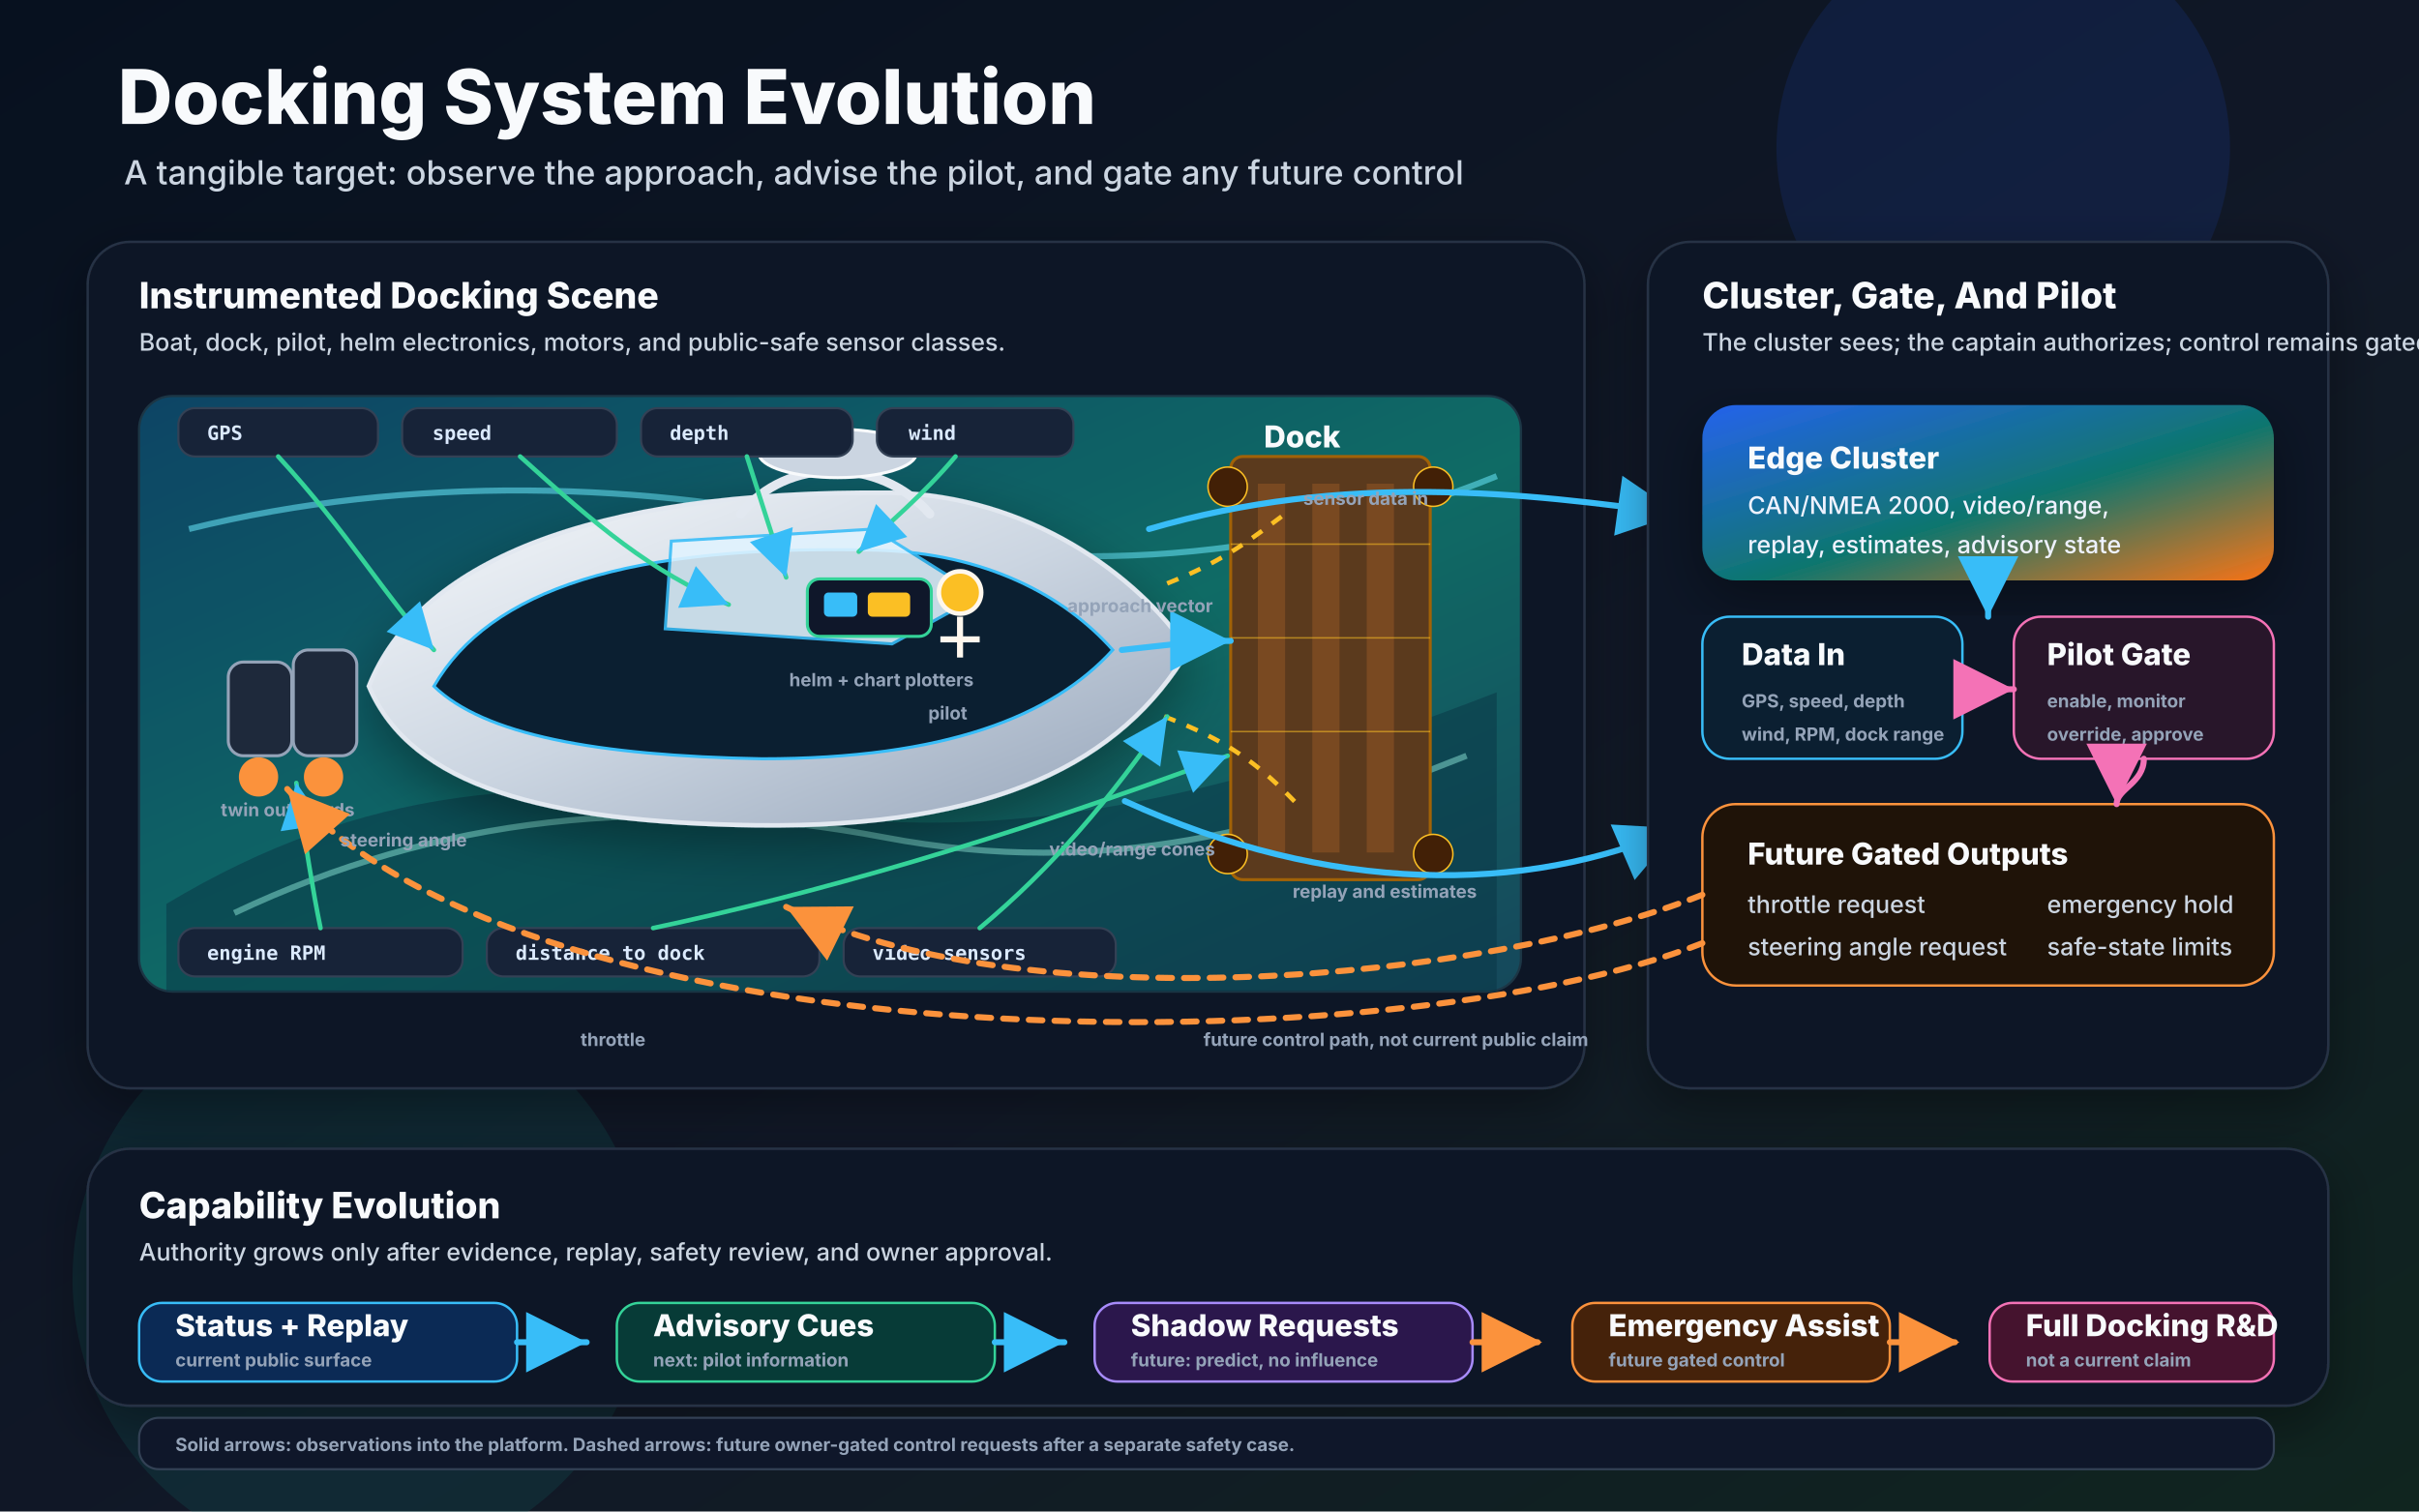
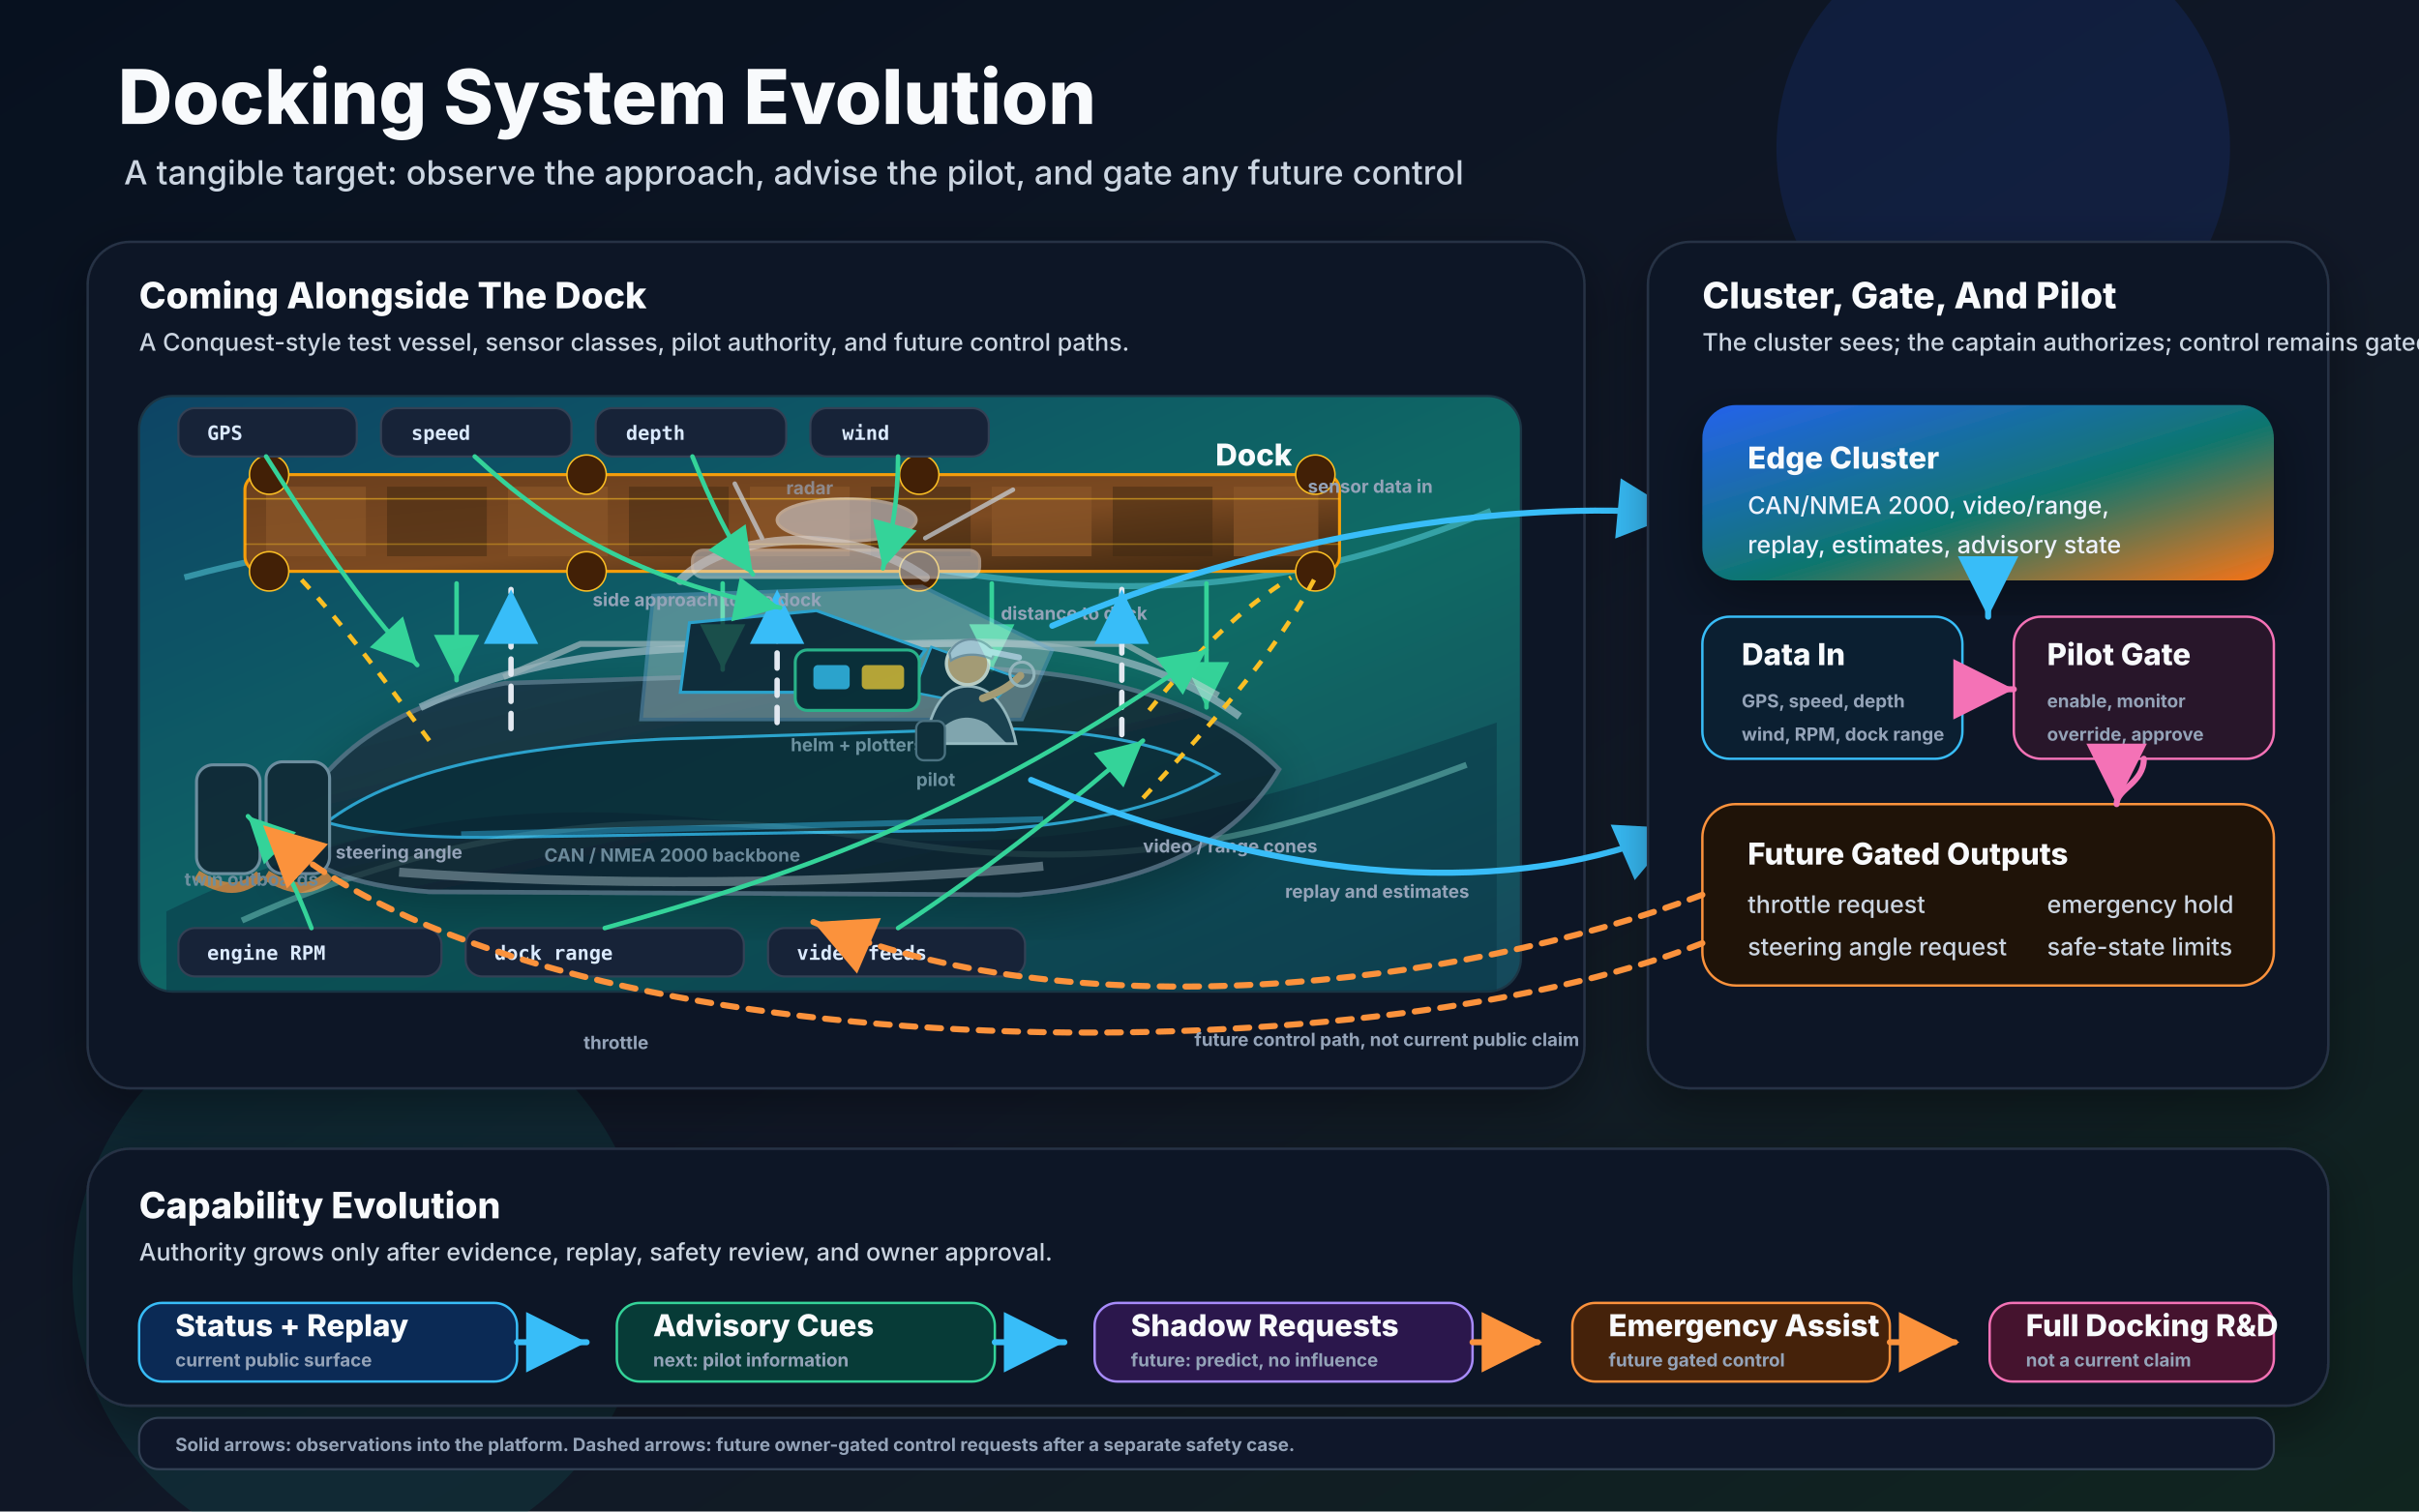
<svg xmlns="http://www.w3.org/2000/svg" width="1600" height="1000" viewBox="0 0 1600 1000" role="img" aria-labelledby="title desc">
  <defs>
    <linearGradient id="bg" x1="0" y1="0" x2="1" y2="1">
      <stop offset="0" stop-color="#07111f" />
      <stop offset="0.56" stop-color="#111827" />
      <stop offset="1" stop-color="#10251f" />
    </linearGradient>
    <linearGradient id="water" x1="0" y1="0" x2="1" y2="1">
      <stop offset="0" stop-color="#0c4a6e" />
-       <stop offset="0.55" stop-color="#0f766e" />
+       <stop offset="0.58" stop-color="#0f766e" />
      <stop offset="1" stop-color="#164e63" />
    </linearGradient>
-     <linearGradient id="hull" x1="0" y1="0" x2="1" y2="1">
-       <stop offset="0" stop-color="#f8fafc" />
-       <stop offset="0.5" stop-color="#cbd5e1" />
-       <stop offset="1" stop-color="#94a3b8" />
+     <linearGradient id="dockWood" x1="0" y1="0" x2="1" y2="1">
+       <stop offset="0" stop-color="#6b3f1d" />
+       <stop offset="0.55" stop-color="#7c4a21" />
+       <stop offset="1" stop-color="#3b250f" />
+     </linearGradient>
+     <linearGradient id="darkHull" x1="0" y1="0" x2="1" y2="1">
+       <stop offset="0" stop-color="#243244" />
+       <stop offset="0.58" stop-color="#111827" />
+       <stop offset="1" stop-color="#0b1220" />
    </linearGradient>
    <linearGradient id="cluster" x1="0" y1="0" x2="1" y2="1">
      <stop offset="0" stop-color="#2563eb" />
      <stop offset="0.55" stop-color="#0f766e" />
      <stop offset="1" stop-color="#f97316" />
    </linearGradient>
    <filter id="shadow" x="-20%" y="-20%" width="140%" height="140%">
      <feDropShadow dx="0" dy="12" stdDeviation="18" flood-color="#000000" flood-opacity="0.36" />
    </filter>
    <marker id="arrowData" markerWidth="14" markerHeight="14" refX="10" refY="5" orient="auto" markerUnits="strokeWidth">
      <path d="M0,0 L10,5 L0,10 z" fill="#38bdf8" />
+     </marker>
+     <marker id="arrowSense" markerWidth="14" markerHeight="14" refX="10" refY="5" orient="auto" markerUnits="strokeWidth">
+       <path d="M0,0 L10,5 L0,10 z" fill="#34d399" />
    </marker>
    <marker id="arrowControl" markerWidth="14" markerHeight="14" refX="10" refY="5" orient="auto" markerUnits="strokeWidth">
      <path d="M0,0 L10,5 L0,10 z" fill="#fb923c" />
    </marker>
    <marker id="arrowHuman" markerWidth="14" markerHeight="14" refX="10" refY="5" orient="auto" markerUnits="strokeWidth">
      <path d="M0,0 L10,5 L0,10 z" fill="#f472b6" />
    </marker>
    <style>
      .title{font:800 50px -apple-system,BlinkMacSystemFont,"Segoe UI",sans-serif;fill:#f8fafc;letter-spacing:0}
      .sub{font:500 22px -apple-system,BlinkMacSystemFont,"Segoe UI",sans-serif;fill:#cbd5e1;letter-spacing:0}
      .h{font:800 24px -apple-system,BlinkMacSystemFont,"Segoe UI",sans-serif;fill:#f8fafc;letter-spacing:0}
      .h2{font:800 20px -apple-system,BlinkMacSystemFont,"Segoe UI",sans-serif;fill:#f8fafc;letter-spacing:0}
      .s{font:500 16px -apple-system,BlinkMacSystemFont,"Segoe UI",sans-serif;fill:#cbd5e1;letter-spacing:0}
      .tiny{font:700 12px -apple-system,BlinkMacSystemFont,"Segoe UI",sans-serif;fill:#94a3b8;letter-spacing:0}
      .mono{font:700 13px ui-monospace,SFMono-Regular,Menlo,Consolas,monospace;fill:#dbeafe;letter-spacing:0}
      .panel{fill:#111827;stroke:#263244;stroke-width:1.6;filter:url(#shadow)}
      .chip{fill:#172338;stroke:#334155;stroke-width:1.4}
      .data{stroke:#38bdf8;stroke-width:4;fill:none;marker-end:url(#arrowData);stroke-linecap:round}
-       .sense{stroke:#34d399;stroke-width:3;fill:none;marker-end:url(#arrowData);stroke-linecap:round}
+       .sense{stroke:#34d399;stroke-width:3;fill:none;marker-end:url(#arrowSense);stroke-linecap:round}
      .control{stroke:#fb923c;stroke-width:4;fill:none;marker-end:url(#arrowControl);stroke-dasharray:9 8;stroke-linecap:round}
      .human{stroke:#f472b6;stroke-width:4;fill:none;marker-end:url(#arrowHuman);stroke-linecap:round}
+       .motion{stroke:#e2e8f0;stroke-width:3.6;fill:none;marker-end:url(#arrowData);stroke-linecap:round;stroke-dasharray:10 8}
    </style>
  </defs>
  <rect width="1600" height="1000" fill="url(#bg)" />
  <circle cx="1325" cy="98" r="150" fill="#1d4ed8" opacity="0.14" />
  <circle cx="238" cy="846" r="190" fill="#0f766e" opacity="0.18" />
  <text x="78" y="82" class="title">Docking System Evolution</text>
  <text x="82" y="122" class="sub">A tangible target: observe the approach, advise the pilot, and gate any future control</text>
  <rect x="58" y="160" width="990" height="560" rx="28" class="panel" />
-   <text x="92" y="204" class="h">Instrumented Docking Scene</text>
-   <text x="92" y="232" class="s">Boat, dock, pilot, helm electronics, motors, and public-safe sensor classes.</text>
+   <text x="92" y="204" class="h">Coming Alongside The Dock</text>
+   <text x="92" y="232" class="s">A Conquest-style test vessel, sensor classes, pilot authority, and future control paths.</text>
  <rect x="92" y="262" width="914" height="394" rx="22" fill="url(#water)" opacity="0.88" stroke="#1e3a4a" stroke-width="1.5" />
-   <path d="M110 598 C240 520 360 510 510 535 C660 562 810 528 990 458 L990 656 L110 656 Z" fill="#083344" opacity="0.5" />
-   <path d="M125 350 C270 314 430 318 565 350 C700 382 850 372 990 315" stroke="#67e8f9" stroke-width="4" opacity="0.55" fill="none" />
-   <path d="M155 604 C290 540 432 525 585 554 C732 582 850 548 970 500" stroke="#99f6e4" stroke-width="4" opacity="0.45" fill="none" />
+   <path d="M110 603 C238 540 360 524 518 548 C684 573 810 540 990 478 L990 656 L110 656 Z" fill="#083344" opacity="0.5" />
+   <path d="M122 382 C284 338 450 346 604 374 C752 401 864 388 986 338" stroke="#67e8f9" stroke-width="4" opacity="0.44" fill="none" />
+   <path d="M160 609 C296 548 430 530 586 556 C742 582 852 550 970 506" stroke="#99f6e4" stroke-width="4" opacity="0.38" fill="none" />
  <g id="dock">
-     <rect x="814" y="302" width="132" height="280" rx="8" fill="#5b3a1d" stroke="#a16207" stroke-width="2" />
-     <rect x="832" y="320" width="18" height="244" fill="#7c4a21" opacity="0.9" />
-     <rect x="868" y="320" width="18" height="244" fill="#7c4a21" opacity="0.9" />
-     <rect x="904" y="320" width="18" height="244" fill="#7c4a21" opacity="0.9" />
-     <line x1="814" y1="360" x2="946" y2="360" stroke="#fbbf24" opacity="0.55" />
-     <line x1="814" y1="422" x2="946" y2="422" stroke="#fbbf24" opacity="0.55" />
-     <line x1="814" y1="484" x2="946" y2="484" stroke="#fbbf24" opacity="0.55" />
-     <circle cx="812" cy="322" r="13" fill="#422006" stroke="#fbbf24" />
-     <circle cx="948" cy="322" r="13" fill="#422006" stroke="#fbbf24" />
-     <circle cx="812" cy="565" r="13" fill="#422006" stroke="#fbbf24" />
-     <circle cx="948" cy="565" r="13" fill="#422006" stroke="#fbbf24" />
-     <text x="836" y="296" class="h2">Dock</text>
-   </g>
-   <g id="boat" transform="translate(0 0)">
-     <path d="M244 454 C276 374 386 324 590 326 C680 328 752 380 786 430 C742 504 658 548 500 546 C360 544 272 520 244 454 Z" fill="url(#hull)" stroke="#e2e8f0" stroke-width="3" filter="url(#shadow)" />
-     <path d="M287 454 C324 390 415 360 580 364 C652 366 704 394 736 430 C696 474 625 502 504 502 C394 500 320 486 287 454 Z" fill="#0b1f31" stroke="#38bdf8" stroke-width="2" />
-     <path d="M444 358 L578 350 L648 394 L590 426 L440 416 Z" fill="#e0f2fe" opacity="0.88" stroke="#38bdf8" stroke-width="2" />
-     <rect x="534" y="383" width="82" height="38" rx="8" fill="#0f172a" stroke="#34d399" stroke-width="2" />
-     <rect x="545" y="392" width="22" height="16" rx="3" fill="#38bdf8" />
-     <rect x="574" y="392" width="28" height="16" rx="3" fill="#fbbf24" />
-     <text x="522" y="454" class="tiny">helm + chart plotters</text>
-     <path d="M490 340 C520 302 582 302 615 340" stroke="#e2e8f0" stroke-width="6" fill="none" stroke-linecap="round" />
-     <ellipse cx="554" cy="300" rx="52" ry="16" fill="#cbd5e1" stroke="#f8fafc" stroke-width="2" />
-     <text x="508" y="283" class="tiny">radar</text>
-     <circle cx="635" cy="392" r="14" fill="#fbbf24" stroke="#fff7ed" stroke-width="3" />
-     <path d="M635 408 L635 435" stroke="#fff7ed" stroke-width="4" />
-     <path d="M622 423 L648 423" stroke="#fff7ed" stroke-width="4" />
-     <text x="614" y="476" class="tiny">pilot</text>
-     <rect x="194" y="430" width="42" height="70" rx="10" fill="#1e293b" stroke="#94a3b8" stroke-width="2" />
-     <rect x="151" y="438" width="42" height="62" rx="10" fill="#1e293b" stroke="#94a3b8" stroke-width="2" />
-     <circle cx="214" cy="514" r="13" fill="#fb923c" />
-     <circle cx="171" cy="514" r="13" fill="#fb923c" />
-     <text x="146" y="540" class="tiny">twin outboards</text>
-   </g>
-   <path d="M742 430 C780 426 790 424 814 424" class="data" />
-   <text x="706" y="405" class="tiny">approach vector</text>
-   <path d="M772 386 C812 370 828 356 850 340" stroke="#fbbf24" stroke-width="3" stroke-dasharray="8 8" fill="none" />
-   <path d="M770 474 C812 490 832 505 858 532" stroke="#fbbf24" stroke-width="3" stroke-dasharray="8 8" fill="none" />
-   <text x="694" y="566" class="tiny">video/range cones</text>
+     <rect x="162" y="314" width="724" height="64" rx="10" fill="url(#dockWood)" stroke="#f59e0b" stroke-width="2" />
+     <rect x="176" y="322" width="66" height="46" fill="#8a5528" opacity="0.7" />
+     <rect x="256" y="322" width="66" height="46" fill="#3b250f" opacity="0.45" />
+     <rect x="336" y="322" width="66" height="46" fill="#8a5528" opacity="0.7" />
+     <rect x="416" y="322" width="66" height="46" fill="#3b250f" opacity="0.45" />
+     <rect x="496" y="322" width="66" height="46" fill="#8a5528" opacity="0.7" />
+     <rect x="576" y="322" width="66" height="46" fill="#3b250f" opacity="0.45" />
+     <rect x="656" y="322" width="66" height="46" fill="#8a5528" opacity="0.7" />
+     <rect x="736" y="322" width="66" height="46" fill="#3b250f" opacity="0.45" />
+     <rect x="816" y="322" width="56" height="46" fill="#8a5528" opacity="0.7" />
+     <line x1="162" y1="330" x2="886" y2="330" stroke="#fbbf24" opacity="0.56" />
+     <line x1="162" y1="360" x2="886" y2="360" stroke="#fbbf24" opacity="0.4" />
+     <circle cx="178" cy="314" r="13" fill="#422006" stroke="#fbbf24" />
+     <circle cx="388" cy="314" r="13" fill="#422006" stroke="#fbbf24" />
+     <circle cx="608" cy="314" r="13" fill="#422006" stroke="#fbbf24" />
+     <circle cx="870" cy="314" r="13" fill="#422006" stroke="#fbbf24" />
+     <circle cx="178" cy="378" r="13" fill="#422006" stroke="#fbbf24" />
+     <circle cx="388" cy="378" r="13" fill="#422006" stroke="#fbbf24" />
+     <circle cx="608" cy="378" r="13" fill="#422006" stroke="#fbbf24" />
+     <circle cx="870" cy="378" r="13" fill="#422006" stroke="#fbbf24" />
+     <text x="804" y="308" class="h2">Dock</text>
+   </g>
+   <g id="distance">
+     <path d="M302 386 L302 450" class="sense" />
+     <path d="M478 386 L478 443" class="sense" />
+     <path d="M656 386 L656 443" class="sense" />
+     <path d="M798 386 L798 468" class="sense" />
+     <text x="662" y="410" class="tiny">distance to dock</text>
+   </g>
+   <g id="boat" opacity="0.7" transform="translate(0 38)">
+     <path d="M190 515 C212 462 260 428 334 414 L644 404 C738 407 806 430 846 471 C818 519 762 547 674 554 L284 552 C232 548 202 535 190 515 Z" fill="url(#darkHull)" stroke="#66758a" stroke-width="3" filter="url(#shadow)" />
+     <path d="M216 506 C258 474 330 456 438 451 L660 444 C728 445 776 456 806 474 C773 494 725 506 658 511 L320 516 C270 516 236 512 216 506 Z" fill="#0a1a2a" stroke="#38bdf8" stroke-width="2" />
+     <path d="M264 539 C380 548 565 548 690 535" stroke="#9ca3af" stroke-width="6" opacity="0.7" fill="none" />
+     <path d="M278 430 C330 405 386 394 454 391 L650 387 C718 388 776 404 820 436" stroke="#cbd5e1" stroke-width="5" opacity="0.78" fill="none" />
+     <path d="M333 410 L384 388 L744 388 L806 422" stroke="#d1d5db" stroke-width="4" opacity="0.75" fill="none" />
+     <path d="M432 356 L610 350 L696 392 L676 438 L424 438 Z" fill="#e5edf5" opacity="0.46" stroke="#93c5fd" stroke-width="2.4" />
+     <path d="M456 374 L540 366 L612 392 L592 420 L450 420 Z" fill="#0f172a" stroke="#38bdf8" stroke-width="2" />
+     <path d="M616 390 L672 410 L654 430 L604 420 Z" fill="#102235" stroke="#38bdf8" stroke-width="1.6" />
+     <rect x="526" y="392" width="82" height="40" rx="8" fill="#071827" stroke="#34d399" stroke-width="2" />
+     <rect x="538" y="402" width="24" height="16" rx="3" fill="#38bdf8" />
+     <rect x="570" y="402" width="28" height="16" rx="3" fill="#fbbf24" />
+     <text x="523" y="459" class="tiny">helm + plotters</text>
+     <path d="M450 346 C482 314 562 308 612 344" stroke="#e2e8f0" stroke-width="6" opacity="0.78" fill="none" stroke-linecap="round" />
+     <rect x="458" y="326" width="190" height="18" rx="7" fill="#dbeafe" opacity="0.64" stroke="#f8fafc" stroke-width="2" />
+     <ellipse cx="560" cy="306" rx="46" ry="14" fill="#dbeafe" opacity="0.7" stroke="#f8fafc" stroke-width="2" />
+     <path d="M612 318 L670 286" stroke="#cbd5e1" stroke-width="3" stroke-linecap="round" />
+     <path d="M504 318 L486 282" stroke="#cbd5e1" stroke-width="3" stroke-linecap="round" />
+     <text x="520" y="289" class="tiny">radar</text>
+     <g id="pilot">
+       <path d="M612 454 C616 428 626 416 640 416 C655 416 667 429 672 454 Z" fill="#203047" stroke="#cbd5e1" stroke-width="1.8" />
+       <path d="M622 445 C630 436 642 434 653 441 L666 454 L610 454 Z" fill="#d9e5f2" opacity="0.78" />
+       <circle cx="640" cy="401" r="14" fill="#e3b17c" stroke="#fff7ed" stroke-width="2.2" />
+       <path d="M628 394 C634 382 650 382 658 394 L656 398 C647 394 637 394 629 399 Z" fill="#dbeafe" stroke="#94a3b8" stroke-width="1.5" />
+       <path d="M654 393 L674 397" stroke="#dbeafe" stroke-width="4" stroke-linecap="round" />
+       <path d="M650 424 C661 420 668 416 675 409" stroke="#e3b17c" stroke-width="5" fill="none" stroke-linecap="round" />
+       <circle cx="676" cy="408" r="8" fill="none" stroke="#cbd5e1" stroke-width="2" />
+       <rect x="606" y="439" width="19" height="26" rx="5" fill="#0f172a" stroke="#64748b" stroke-width="1.5" />
+       <text x="606" y="482" class="tiny">pilot</text>
+     </g>
+     <rect x="130" y="468" width="42" height="72" rx="11" fill="#111827" stroke="#94a3b8" stroke-width="2" />
+     <rect x="176" y="466" width="42" height="74" rx="11" fill="#111827" stroke="#94a3b8" stroke-width="2" />
+     <path d="M130 541 C148 552 160 552 172 541" stroke="#fb923c" stroke-width="7" fill="none" />
+     <path d="M176 541 C194 552 206 552 218 541" stroke="#fb923c" stroke-width="7" fill="none" />
+     <text x="122" y="548" class="tiny">twin outboards</text>
+     <path d="M305 514 L690 504" stroke="#38bdf8" stroke-width="4" opacity="0.55" fill="none" />
+     <text x="360" y="532" class="tiny">CAN / NMEA 2000 backbone</text>
+   </g>
+   <g id="side-motion">
+     <path d="M338 482 L338 390" class="motion" />
+     <path d="M514 478 L514 390" class="motion" />
+     <path d="M742 486 L742 390" class="motion" />
+     <text x="392" y="401" class="tiny" fill="#e2e8f0">side approach to the dock</text>
+   </g>
+   <g id="video-range">
+     <path d="M760 470 C794 428 822 402 854 382" stroke="#fbbf24" stroke-width="3" stroke-dasharray="8 8" fill="none" />
+     <path d="M756 528 C800 480 842 435 870 382" stroke="#fbbf24" stroke-width="3" stroke-dasharray="8 8" fill="none" />
+     <path d="M284 490 C250 444 226 412 198 382" stroke="#fbbf24" stroke-width="3" stroke-dasharray="8 8" fill="none" />
+     <text x="756" y="564" class="tiny">video / range cones</text>
+   </g>
  <g id="sensor-chips">
-     <rect x="118" y="270" width="132" height="32" rx="11" class="chip" />
+     <rect x="118" y="270" width="118" height="32" rx="11" class="chip" />
    <text x="137" y="291" class="mono">GPS</text>
-     <rect x="266" y="270" width="142" height="32" rx="11" class="chip" />
-     <text x="286" y="291" class="mono">speed</text>
-     <rect x="424" y="270" width="140" height="32" rx="11" class="chip" />
-     <text x="443" y="291" class="mono">depth</text>
-     <rect x="580" y="270" width="130" height="32" rx="11" class="chip" />
-     <text x="601" y="291" class="mono">wind</text>
-     <rect x="118" y="614" width="188" height="32" rx="11" class="chip" />
+     <rect x="252" y="270" width="126" height="32" rx="11" class="chip" />
+     <text x="272" y="291" class="mono">speed</text>
+     <rect x="394" y="270" width="126" height="32" rx="11" class="chip" />
+     <text x="414" y="291" class="mono">depth</text>
+     <rect x="536" y="270" width="118" height="32" rx="11" class="chip" />
+     <text x="557" y="291" class="mono">wind</text>
+     <rect x="118" y="614" width="174" height="32" rx="11" class="chip" />
    <text x="137" y="635" class="mono">engine RPM</text>
-     <rect x="322" y="614" width="220" height="32" rx="11" class="chip" />
-     <text x="341" y="635" class="mono">distance to dock</text>
-     <rect x="558" y="614" width="180" height="32" rx="11" class="chip" />
-     <text x="577" y="635" class="mono">video sensors</text>
-   </g>
-   <path d="M184 302 C230 352 255 395 287 430" class="sense" />
-   <path d="M344 302 C395 348 430 378 482 400" class="sense" />
-   <path d="M494 302 C505 336 511 356 520 382" class="sense" />
-   <path d="M632 302 C610 328 588 346 568 365" class="sense" />
-   <path d="M212 614 C207 590 202 558 196 518" class="sense" />
-   <path d="M432 614 C536 592 662 556 812 500" class="sense" />
-   <path d="M648 614 C696 574 735 528 772 474" class="sense" />
-   <path d="M760 350 C890 312 1008 326 1110 340" class="data" />
-   <path d="M744 530 C880 592 1008 592 1110 548" class="data" />
-   <text x="862" y="334" class="tiny">sensor data in</text>
-   <text x="855" y="594" class="tiny">replay and estimates</text>
+     <rect x="308" y="614" width="184" height="32" rx="11" class="chip" />
+     <text x="327" y="635" class="mono">dock range</text>
+     <rect x="508" y="614" width="170" height="32" rx="11" class="chip" />
+     <text x="527" y="635" class="mono">video feeds</text>
+   </g>
+   <path d="M176 302 C208 352 236 397 276 440" class="sense" />
+   <path d="M314 302 C365 349 422 384 516 402" class="sense" />
+   <path d="M458 302 C470 332 482 357 498 380" class="sense" />
+   <path d="M594 302 C594 330 590 354 584 376" class="sense" />
+   <path d="M206 614 C196 588 184 560 164 540" class="sense" />
+   <path d="M400 614 C514 582 642 542 798 430" class="sense" />
+   <path d="M594 614 C658 572 712 528 756 490" class="sense" />
+   <path d="M696 414 C836 354 1000 330 1110 340" class="data" />
+   <path d="M682 516 C852 588 1004 594 1110 548" class="data" />
+   <text x="865" y="326" class="tiny">sensor data in</text>
+   <text x="850" y="594" class="tiny">replay and estimates</text>
  <rect x="1090" y="160" width="450" height="560" rx="28" class="panel" />
  <text x="1126" y="204" class="h">Cluster, Gate, And Pilot</text>
  <text x="1126" y="232" class="s">The cluster sees; the captain authorizes; control remains gated.</text>
  <rect x="1126" y="268" width="378" height="116" rx="22" fill="url(#cluster)" filter="url(#shadow)" />
  <text x="1156" y="310" class="h2">Edge Cluster</text>
  <text x="1156" y="340" class="s" style="fill:#eef2ff">CAN/NMEA 2000, video/range,</text>
  <text x="1156" y="366" class="s" style="fill:#eef2ff">replay, estimates, advisory state</text>
  <rect x="1126" y="408" width="172" height="94" rx="18" fill="#0b1f31" stroke="#38bdf8" stroke-width="1.6" />
  <text x="1152" y="440" class="h2">Data In</text>
  <text x="1152" y="468" class="tiny">GPS, speed, depth</text>
  <text x="1152" y="490" class="tiny">wind, RPM, dock range</text>
  <rect x="1332" y="408" width="172" height="94" rx="18" fill="#28162a" stroke="#f472b6" stroke-width="1.6" />
  <text x="1354" y="440" class="h2">Pilot Gate</text>
  <text x="1354" y="468" class="tiny">enable, monitor</text>
  <text x="1354" y="490" class="tiny">override, approve</text>
  <rect x="1126" y="532" width="378" height="120" rx="22" fill="#1f1308" stroke="#fb923c" stroke-width="1.6" />
  <text x="1156" y="572" class="h2">Future Gated Outputs</text>
  <text x="1156" y="604" class="s">throttle request</text>
  <text x="1156" y="632" class="s">steering angle request</text>
  <text x="1354" y="604" class="s">emergency hold</text>
  <text x="1354" y="632" class="s">safe-state limits</text>
  <path d="M1298 456 C1314 456 1318 456 1332 456" class="human" />
  <path d="M1315 384 C1315 394 1315 398 1315 408" class="data" />
  <path d="M1418 502 C1418 518 1400 522 1400 532" class="human" />
-   <path d="M1126 592 C980 650 675 676 520 600" class="control" />
-   <path d="M1126 624 C924 704 356 708 190 522" class="control" />
-   <text x="796" y="692" class="tiny">future control path, not current public claim</text>
-   <text x="384" y="692" class="tiny">throttle</text>
-   <text x="225" y="560" class="tiny">steering angle</text>
+   <path d="M1126 592 C962 654 706 682 538 610" class="control" />
+   <path d="M1126 624 C904 712 356 714 174 546" class="control" />
+   <text x="790" y="692" class="tiny">future control path, not current public claim</text>
+   <text x="386" y="694" class="tiny">throttle</text>
+   <text x="222" y="568" class="tiny">steering angle</text>
  <rect x="58" y="760" width="1482" height="170" rx="28" class="panel" />
  <text x="92" y="806" class="h">Capability Evolution</text>
  <text x="92" y="834" class="s">Authority grows only after evidence, replay, safety review, and owner approval.</text>
  <g id="evolution">
    <rect x="92" y="862" width="250" height="52" rx="15" fill="#0b2a55" stroke="#38bdf8" stroke-width="1.6" />
    <text x="116" y="884" class="h2">Status + Replay</text>
    <text x="116" y="904" class="tiny">current public surface</text>
    <path d="M342 888 L388 888" class="data" />
    <rect x="408" y="862" width="250" height="52" rx="15" fill="#073b37" stroke="#34d399" stroke-width="1.6" />
    <text x="432" y="884" class="h2">Advisory Cues</text>
    <text x="432" y="904" class="tiny">next: pilot information</text>
    <path d="M658 888 L704 888" class="data" />
    <rect x="724" y="862" width="250" height="52" rx="15" fill="#2b174c" stroke="#a78bfa" stroke-width="1.6" />
    <text x="748" y="884" class="h2">Shadow Requests</text>
    <text x="748" y="904" class="tiny">future: predict, no influence</text>
    <path d="M974 888 L1020 888" class="control" />
    <rect x="1040" y="862" width="210" height="52" rx="15" fill="#45220a" stroke="#fb923c" stroke-width="1.6" />
    <text x="1064" y="884" class="h2">Emergency Assist</text>
    <text x="1064" y="904" class="tiny">future gated control</text>
    <path d="M1250 888 L1296 888" class="control" />
    <rect x="1316" y="862" width="188" height="52" rx="15" fill="#45132e" stroke="#f472b6" stroke-width="1.6" />
    <text x="1340" y="884" class="h2">Full Docking R&amp;D</text>
    <text x="1340" y="904" class="tiny">not a current claim</text>
  </g>
  <rect x="92" y="938" width="1412" height="34" rx="13" fill="#0f172a" stroke="#334155" stroke-width="1.4" />
  <text x="116" y="960" class="tiny">Solid arrows: observations into the platform. Dashed arrows: future owner-gated control requests after a separate safety case.</text>
</svg>
